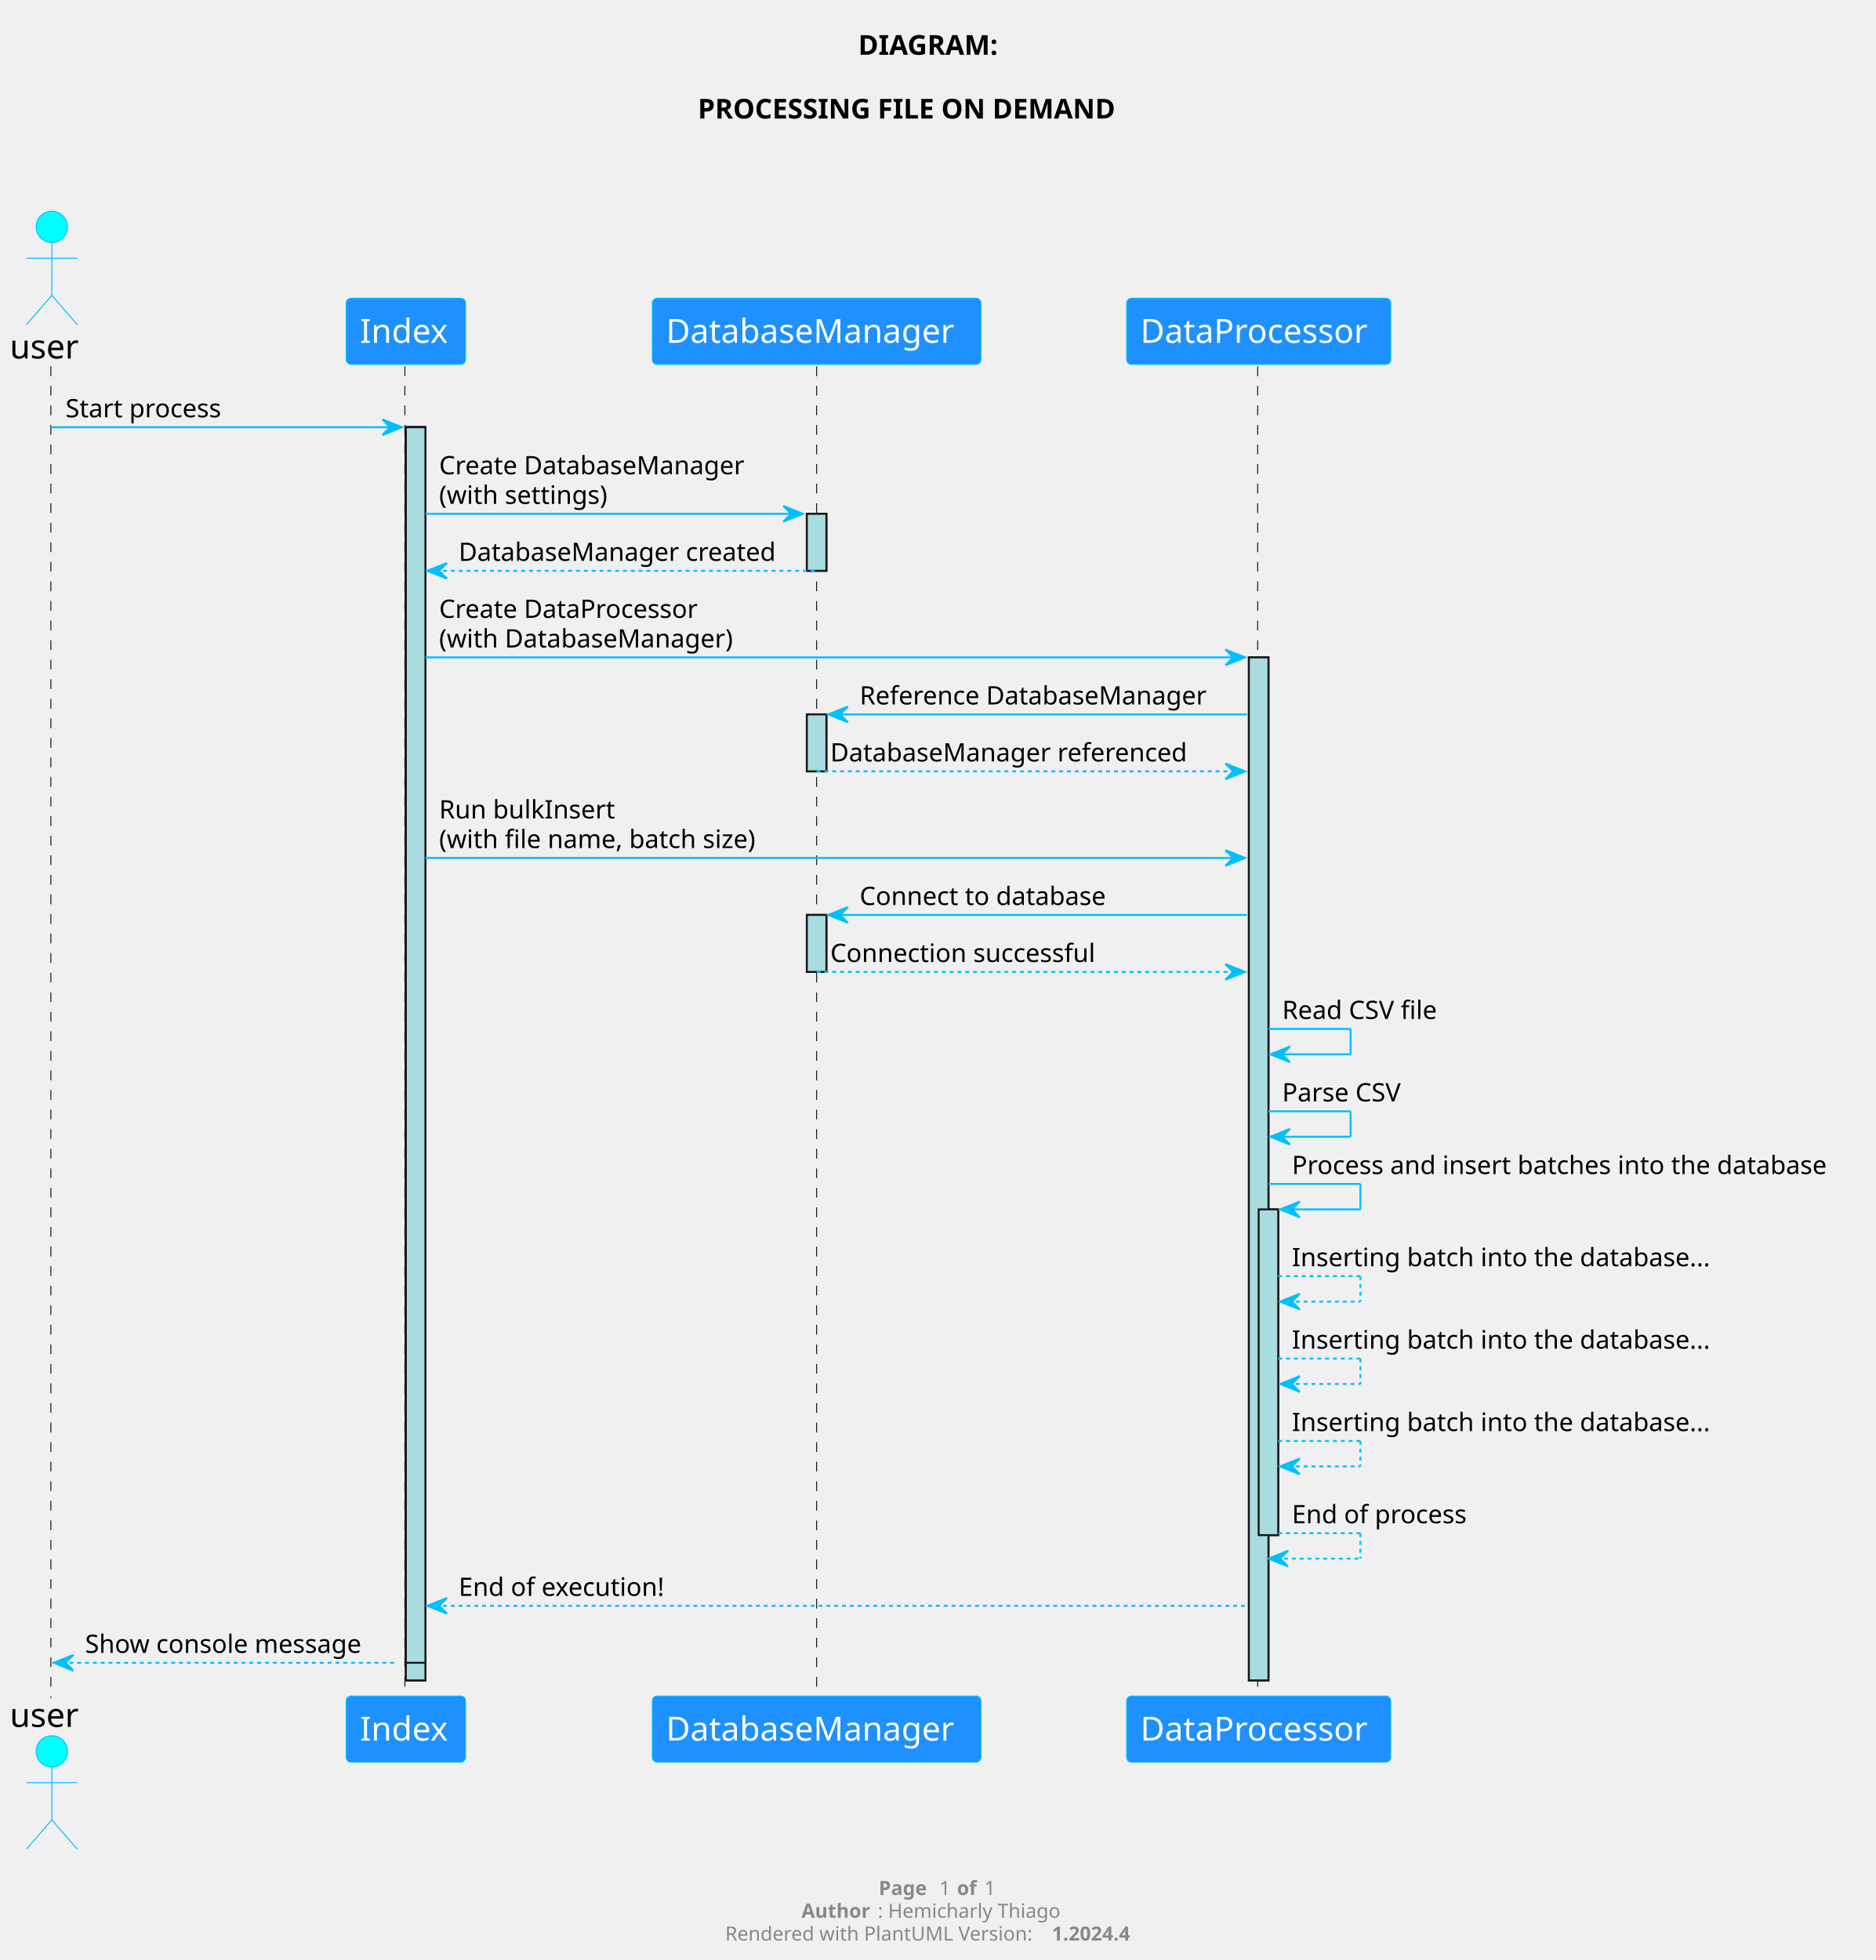
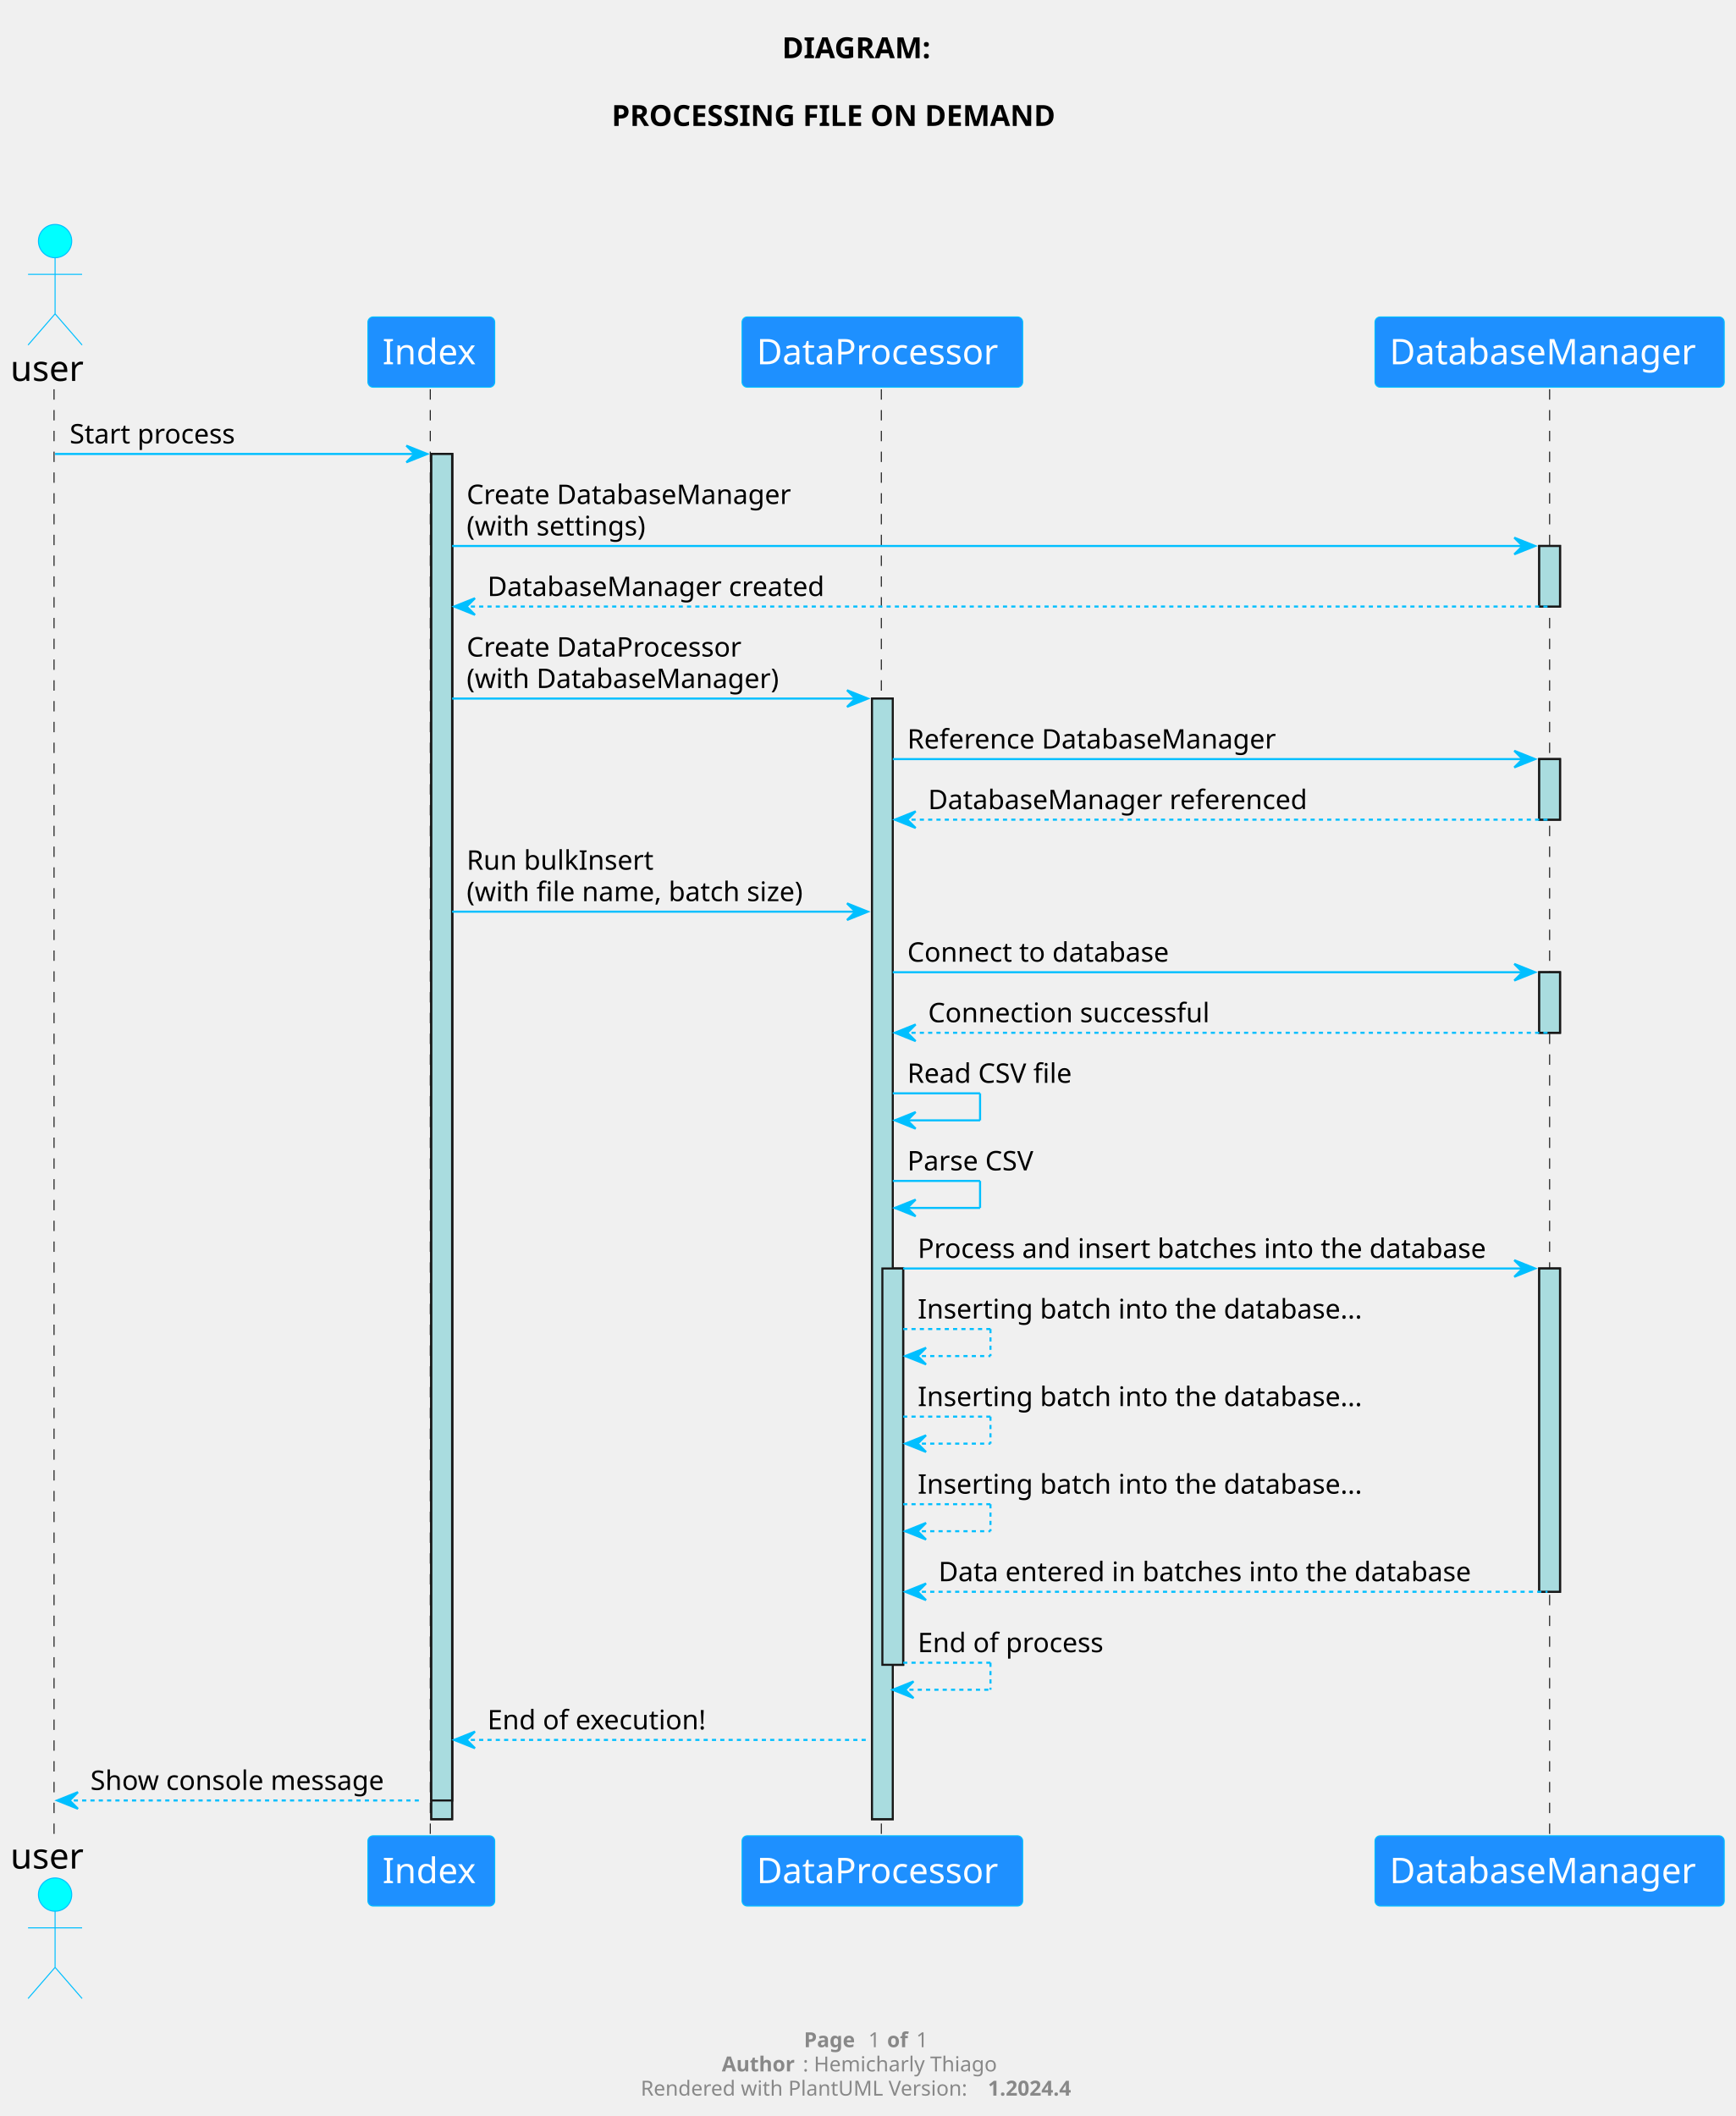
- <svg xmlns="http://www.w3.org/2000/svg" contentStyleType="text/css" height="1002px" preserveAspectRatio="none" style="width:959px;height:1002px;background:#FFFFFF;" version="1.1" viewBox="0 0 959 1002" width="959px" zoomAndPan="magnify">
+ <svg xmlns="http://www.w3.org/2000/svg" contentStyleType="text/css" height="1018px" preserveAspectRatio="none" style="width:835px;height:1018px;background:#FFFFFF;" version="1.1" viewBox="0 0 835 1018" width="835px" zoomAndPan="magnify">
  <defs />
  <g>
-     <text fill="#000000" font-family="sans-serif" font-size="14" font-weight="bold" lengthAdjust="spacing" textLength="81" x="438.75" y="27.995">DIAGRAM:</text>
-     <text fill="#000000" font-family="sans-serif" font-size="14" font-weight="bold" lengthAdjust="spacing" textLength="5" x="476.75" y="44.292"> </text>
-     <text fill="#000000" font-family="sans-serif" font-size="14" font-weight="bold" lengthAdjust="spacing" textLength="245" x="356.75" y="60.589">PROCESSING FILE ON DEMAND</text>
-     <text fill="#000000" font-family="sans-serif" font-size="14" font-weight="bold" lengthAdjust="spacing" textLength="5" x="476.75" y="76.886"> </text>
-     <text fill="#000000" font-family="sans-serif" font-size="14" font-weight="bold" lengthAdjust="spacing" textLength="5" x="476.75" y="93.183"> </text>
-     <rect fill="#A9DCDF" height="640.656" style="stroke:#181818;stroke-width:1.0;" width="10" x="207.5" y="218.406" />
-     <rect fill="#A9DCDF" height="631.656" style="stroke:#181818;stroke-width:1.0;" width="10" x="207.5" y="218.406" />
-     <rect fill="#A9DCDF" height="29.133" style="stroke:#181818;stroke-width:1.0;" width="10" x="412.5" y="262.672" />
-     <rect fill="#A9DCDF" height="29.133" style="stroke:#181818;stroke-width:1.0;" width="10" x="412.5" y="365.203" />
-     <rect fill="#A9DCDF" height="29.133" style="stroke:#181818;stroke-width:1.0;" width="10" x="412.5" y="467.734" />
-     <rect fill="#A9DCDF" height="522.992" style="stroke:#181818;stroke-width:1.0;" width="10" x="638.5" y="336.07" />
-     <rect fill="#A9DCDF" height="166.531" style="stroke:#181818;stroke-width:1.0;" width="10" x="643.5" y="618.266" />
-     <line style="stroke:#181818;stroke-width:0.5;stroke-dasharray:5.0,5.0;" x1="26" x2="26" y1="187.273" y2="868.062" />
-     <line style="stroke:#181818;stroke-width:0.5;stroke-dasharray:5.0,5.0;" x1="207" x2="207" y1="187.273" y2="868.062" />
-     <line style="stroke:#181818;stroke-width:0.5;stroke-dasharray:5.0,5.0;" x1="417.5" x2="417.5" y1="187.273" y2="868.062" />
-     <line style="stroke:#181818;stroke-width:0.5;stroke-dasharray:5.0,5.0;" x1="643" x2="643" y1="187.273" y2="868.062" />
+     <text fill="#000000" font-family="sans-serif" font-size="14" font-weight="bold" lengthAdjust="spacing" textLength="81" x="376.25" y="27.995">DIAGRAM:</text>
+     <text fill="#000000" font-family="sans-serif" font-size="14" font-weight="bold" lengthAdjust="spacing" textLength="5" x="414.25" y="44.292"> </text>
+     <text fill="#000000" font-family="sans-serif" font-size="14" font-weight="bold" lengthAdjust="spacing" textLength="245" x="294.25" y="60.589">PROCESSING FILE ON DEMAND</text>
+     <text fill="#000000" font-family="sans-serif" font-size="14" font-weight="bold" lengthAdjust="spacing" textLength="5" x="414.25" y="76.886"> </text>
+     <text fill="#000000" font-family="sans-serif" font-size="14" font-weight="bold" lengthAdjust="spacing" textLength="5" x="414.25" y="93.183"> </text>
+     <rect fill="#A9DCDF" height="656.789" style="stroke:#181818;stroke-width:1.0;" width="10" x="207.5" y="218.406" />
+     <rect fill="#A9DCDF" height="647.789" style="stroke:#181818;stroke-width:1.0;" width="10" x="207.5" y="218.406" />
+     <rect fill="#A9DCDF" height="539.125" style="stroke:#181818;stroke-width:1.0;" width="10" x="419.5" y="336.07" />
+     <rect fill="#A9DCDF" height="190.664" style="stroke:#181818;stroke-width:1.0;" width="10" x="424.5" y="610.266" />
+     <rect fill="#A9DCDF" height="29.133" style="stroke:#181818;stroke-width:1.0;" width="10" x="740.5" y="262.672" />
+     <rect fill="#A9DCDF" height="29.133" style="stroke:#181818;stroke-width:1.0;" width="10" x="740.5" y="365.203" />
+     <rect fill="#A9DCDF" height="29.133" style="stroke:#181818;stroke-width:1.0;" width="10" x="740.5" y="467.734" />
+     <rect fill="#A9DCDF" height="155.531" style="stroke:#181818;stroke-width:1.0;" width="10" x="740.5" y="610.266" />
+     <line style="stroke:#181818;stroke-width:0.5;stroke-dasharray:5.0,5.0;" x1="26" x2="26" y1="187.273" y2="884.195" />
+     <line style="stroke:#181818;stroke-width:0.5;stroke-dasharray:5.0,5.0;" x1="207" x2="207" y1="187.273" y2="884.195" />
+     <line style="stroke:#181818;stroke-width:0.5;stroke-dasharray:5.0,5.0;" x1="424" x2="424" y1="187.273" y2="884.195" />
+     <line style="stroke:#181818;stroke-width:0.5;stroke-dasharray:5.0,5.0;" x1="745.5" x2="745.5" y1="187.273" y2="884.195" />
    <text fill="#000000" font-family="Aapex" font-size="17" lengthAdjust="spacing" textLength="37" x="5" y="183.264">user</text>
    <ellipse cx="26.5" cy="115.984" fill="#00FFFF" rx="8" ry="8" style="stroke:#00BFFF;stroke-width:0.5;" />
    <path d="M26.5,123.984 L26.5,150.984 M13.5,131.984 L39.5,131.984 M26.5,150.984 L13.5,165.984 M26.5,150.984 L39.5,165.984 " fill="none" style="stroke:#00BFFF;stroke-width:0.5;" />
-     <text fill="#000000" font-family="Aapex" font-size="17" lengthAdjust="spacing" textLength="37" x="5" y="882.842">user</text>
-     <ellipse cx="26.5" cy="895.352" fill="#00FFFF" rx="8" ry="8" style="stroke:#00BFFF;stroke-width:0.5;" />
-     <path d="M26.5,903.352 L26.5,930.352 M13.5,911.352 L39.5,911.352 M26.5,930.352 L13.5,945.352 M26.5,930.352 L39.5,945.352 " fill="none" style="stroke:#00BFFF;stroke-width:0.5;" />
+     <text fill="#000000" font-family="Aapex" font-size="17" lengthAdjust="spacing" textLength="37" x="5" y="898.975">user</text>
+     <ellipse cx="26.5" cy="911.484" fill="#00FFFF" rx="8" ry="8" style="stroke:#00BFFF;stroke-width:0.5;" />
+     <path d="M26.5,919.484 L26.5,946.484 M13.5,927.484 L39.5,927.484 M26.5,946.484 L13.5,961.484 M26.5,946.484 L39.5,961.484 " fill="none" style="stroke:#00BFFF;stroke-width:0.5;" />
    <rect fill="#1E90FF" height="33.789" rx="2.5" ry="2.5" style="stroke:#00BFFF;stroke-width:0.5;" width="61" x="177" y="152.484" />
    <text fill="#FFFFFF" font-family="Impact" font-size="17" lengthAdjust="spacing" textLength="47" x="184" y="175.264">Index</text>
-     <rect fill="#1E90FF" height="33.789" rx="2.5" ry="2.5" style="stroke:#00BFFF;stroke-width:0.5;" width="61" x="177" y="867.062" />
-     <text fill="#FFFFFF" font-family="Impact" font-size="17" lengthAdjust="spacing" textLength="47" x="184" y="889.842">Index</text>
-     <rect fill="#1E90FF" height="33.789" rx="2.5" ry="2.5" style="stroke:#00BFFF;stroke-width:0.5;" width="168" x="333.5" y="152.484" />
-     <text fill="#FFFFFF" font-family="Impact" font-size="17" lengthAdjust="spacing" textLength="154" x="340.5" y="175.264">DatabaseManager</text>
-     <rect fill="#1E90FF" height="33.789" rx="2.5" ry="2.5" style="stroke:#00BFFF;stroke-width:0.5;" width="168" x="333.5" y="867.062" />
-     <text fill="#FFFFFF" font-family="Impact" font-size="17" lengthAdjust="spacing" textLength="154" x="340.5" y="889.842">DatabaseManager</text>
-     <rect fill="#1E90FF" height="33.789" rx="2.5" ry="2.5" style="stroke:#00BFFF;stroke-width:0.5;" width="135" x="576" y="152.484" />
-     <text fill="#FFFFFF" font-family="Impact" font-size="17" lengthAdjust="spacing" textLength="121" x="583" y="175.264">DataProcessor</text>
-     <rect fill="#1E90FF" height="33.789" rx="2.5" ry="2.5" style="stroke:#00BFFF;stroke-width:0.5;" width="135" x="576" y="867.062" />
-     <text fill="#FFFFFF" font-family="Impact" font-size="17" lengthAdjust="spacing" textLength="121" x="583" y="889.842">DataProcessor</text>
-     <rect fill="#A9DCDF" height="640.656" style="stroke:#181818;stroke-width:1.0;" width="10" x="207.5" y="218.406" />
-     <rect fill="#A9DCDF" height="631.656" style="stroke:#181818;stroke-width:1.0;" width="10" x="207.5" y="218.406" />
-     <rect fill="#A9DCDF" height="29.133" style="stroke:#181818;stroke-width:1.0;" width="10" x="412.5" y="262.672" />
-     <rect fill="#A9DCDF" height="29.133" style="stroke:#181818;stroke-width:1.0;" width="10" x="412.5" y="365.203" />
-     <rect fill="#A9DCDF" height="29.133" style="stroke:#181818;stroke-width:1.0;" width="10" x="412.5" y="467.734" />
-     <rect fill="#A9DCDF" height="522.992" style="stroke:#181818;stroke-width:1.0;" width="10" x="638.5" y="336.07" />
-     <rect fill="#A9DCDF" height="166.531" style="stroke:#181818;stroke-width:1.0;" width="10" x="643.5" y="618.266" />
+     <rect fill="#1E90FF" height="33.789" rx="2.5" ry="2.5" style="stroke:#00BFFF;stroke-width:0.5;" width="61" x="177" y="883.195" />
+     <text fill="#FFFFFF" font-family="Impact" font-size="17" lengthAdjust="spacing" textLength="47" x="184" y="905.975">Index</text>
+     <rect fill="#1E90FF" height="33.789" rx="2.5" ry="2.5" style="stroke:#00BFFF;stroke-width:0.5;" width="135" x="357" y="152.484" />
+     <text fill="#FFFFFF" font-family="Impact" font-size="17" lengthAdjust="spacing" textLength="121" x="364" y="175.264">DataProcessor</text>
+     <rect fill="#1E90FF" height="33.789" rx="2.5" ry="2.5" style="stroke:#00BFFF;stroke-width:0.5;" width="135" x="357" y="883.195" />
+     <text fill="#FFFFFF" font-family="Impact" font-size="17" lengthAdjust="spacing" textLength="121" x="364" y="905.975">DataProcessor</text>
+     <rect fill="#1E90FF" height="33.789" rx="2.5" ry="2.5" style="stroke:#00BFFF;stroke-width:0.5;" width="168" x="661.5" y="152.484" />
+     <text fill="#FFFFFF" font-family="Impact" font-size="17" lengthAdjust="spacing" textLength="154" x="668.5" y="175.264">DatabaseManager</text>
+     <rect fill="#1E90FF" height="33.789" rx="2.5" ry="2.5" style="stroke:#00BFFF;stroke-width:0.5;" width="168" x="661.5" y="883.195" />
+     <text fill="#FFFFFF" font-family="Impact" font-size="17" lengthAdjust="spacing" textLength="154" x="668.5" y="905.975">DatabaseManager</text>
+     <rect fill="#A9DCDF" height="656.789" style="stroke:#181818;stroke-width:1.0;" width="10" x="207.5" y="218.406" />
+     <rect fill="#A9DCDF" height="647.789" style="stroke:#181818;stroke-width:1.0;" width="10" x="207.5" y="218.406" />
+     <rect fill="#A9DCDF" height="539.125" style="stroke:#181818;stroke-width:1.0;" width="10" x="419.5" y="336.07" />
+     <rect fill="#A9DCDF" height="190.664" style="stroke:#181818;stroke-width:1.0;" width="10" x="424.5" y="610.266" />
+     <rect fill="#A9DCDF" height="29.133" style="stroke:#181818;stroke-width:1.0;" width="10" x="740.5" y="262.672" />
+     <rect fill="#A9DCDF" height="29.133" style="stroke:#181818;stroke-width:1.0;" width="10" x="740.5" y="365.203" />
+     <rect fill="#A9DCDF" height="29.133" style="stroke:#181818;stroke-width:1.0;" width="10" x="740.5" y="467.734" />
+     <rect fill="#A9DCDF" height="155.531" style="stroke:#181818;stroke-width:1.0;" width="10" x="740.5" y="610.266" />
    <polygon fill="#00BFFF" points="195.5,214.406,205.5,218.406,195.5,222.406,199.5,218.406" style="stroke:#00BFFF;stroke-width:1.0;" />
    <line style="stroke:#00BFFF;stroke-width:1.0;" x1="26.5" x2="201.5" y1="218.406" y2="218.406" />
    <text fill="#000000" font-family="sans-serif" font-size="13" lengthAdjust="spacing" textLength="85" x="33.5" y="213.34">Start process</text>
-     <polygon fill="#00BFFF" points="400.5,258.672,410.5,262.672,400.5,266.672,404.5,262.672" style="stroke:#00BFFF;stroke-width:1.0;" />
-     <line style="stroke:#00BFFF;stroke-width:1.0;" x1="217.5" x2="406.5" y1="262.672" y2="262.672" />
+     <polygon fill="#00BFFF" points="728.5,258.672,738.5,262.672,728.5,266.672,732.5,262.672" style="stroke:#00BFFF;stroke-width:1.0;" />
+     <line style="stroke:#00BFFF;stroke-width:1.0;" x1="217.5" x2="734.5" y1="262.672" y2="262.672" />
    <text fill="#000000" font-family="sans-serif" font-size="13" lengthAdjust="spacing" textLength="165" x="224.5" y="242.473">Create DatabaseManager</text>
    <text fill="#000000" font-family="sans-serif" font-size="13" lengthAdjust="spacing" textLength="94" x="224.5" y="257.606">(with settings)</text>
    <polygon fill="#00BFFF" points="228.5,287.805,218.5,291.805,228.5,295.805,224.5,291.805" style="stroke:#00BFFF;stroke-width:1.0;" />
-     <line style="stroke:#00BFFF;stroke-width:1.0;stroke-dasharray:2.0,2.0;" x1="222.5" x2="416.5" y1="291.805" y2="291.805" />
+     <line style="stroke:#00BFFF;stroke-width:1.0;stroke-dasharray:2.0,2.0;" x1="222.5" x2="744.5" y1="291.805" y2="291.805" />
    <text fill="#000000" font-family="sans-serif" font-size="13" lengthAdjust="spacing" textLength="171" x="234.5" y="286.739">DatabaseManager created</text>
-     <polygon fill="#00BFFF" points="626.5,332.07,636.5,336.07,626.5,340.07,630.5,336.07" style="stroke:#00BFFF;stroke-width:1.0;" />
-     <line style="stroke:#00BFFF;stroke-width:1.0;" x1="217.5" x2="632.5" y1="336.07" y2="336.07" />
+     <polygon fill="#00BFFF" points="407.5,332.07,417.5,336.07,407.5,340.07,411.5,336.07" style="stroke:#00BFFF;stroke-width:1.0;" />
+     <line style="stroke:#00BFFF;stroke-width:1.0;" x1="217.5" x2="413.5" y1="336.07" y2="336.07" />
    <text fill="#000000" font-family="sans-serif" font-size="13" lengthAdjust="spacing" textLength="141" x="224.5" y="315.872">Create DataProcessor</text>
    <text fill="#000000" font-family="sans-serif" font-size="13" lengthAdjust="spacing" textLength="160" x="224.5" y="331.004">(with DatabaseManager)</text>
-     <polygon fill="#00BFFF" points="433.5,361.203,423.5,365.203,433.5,369.203,429.5,365.203" style="stroke:#00BFFF;stroke-width:1.0;" />
-     <line style="stroke:#00BFFF;stroke-width:1.0;" x1="427.5" x2="637.5" y1="365.203" y2="365.203" />
-     <text fill="#000000" font-family="sans-serif" font-size="13" lengthAdjust="spacing" textLength="188" x="439.5" y="360.137">Reference DatabaseManager</text>
-     <polygon fill="#00BFFF" points="626.5,390.336,636.5,394.336,626.5,398.336,630.5,394.336" style="stroke:#00BFFF;stroke-width:1.0;" />
-     <line style="stroke:#00BFFF;stroke-width:1.0;stroke-dasharray:2.0,2.0;" x1="417.5" x2="632.5" y1="394.336" y2="394.336" />
-     <text fill="#000000" font-family="sans-serif" font-size="13" lengthAdjust="spacing" textLength="192" x="424.5" y="389.27">DatabaseManager referenced</text>
-     <polygon fill="#00BFFF" points="626.5,434.602,636.5,438.602,626.5,442.602,630.5,438.602" style="stroke:#00BFFF;stroke-width:1.0;" />
-     <line style="stroke:#00BFFF;stroke-width:1.0;" x1="217.5" x2="632.5" y1="438.602" y2="438.602" />
+     <polygon fill="#00BFFF" points="728.5,361.203,738.5,365.203,728.5,369.203,732.5,365.203" style="stroke:#00BFFF;stroke-width:1.0;" />
+     <line style="stroke:#00BFFF;stroke-width:1.0;" x1="429.5" x2="734.5" y1="365.203" y2="365.203" />
+     <text fill="#000000" font-family="sans-serif" font-size="13" lengthAdjust="spacing" textLength="188" x="436.5" y="360.137">Reference DatabaseManager</text>
+     <polygon fill="#00BFFF" points="440.5,390.336,430.5,394.336,440.5,398.336,436.5,394.336" style="stroke:#00BFFF;stroke-width:1.0;" />
+     <line style="stroke:#00BFFF;stroke-width:1.0;stroke-dasharray:2.0,2.0;" x1="434.5" x2="744.5" y1="394.336" y2="394.336" />
+     <text fill="#000000" font-family="sans-serif" font-size="13" lengthAdjust="spacing" textLength="192" x="446.5" y="389.27">DatabaseManager referenced</text>
+     <polygon fill="#00BFFF" points="407.5,434.602,417.5,438.602,407.5,442.602,411.5,438.602" style="stroke:#00BFFF;stroke-width:1.0;" />
+     <line style="stroke:#00BFFF;stroke-width:1.0;" x1="217.5" x2="413.5" y1="438.602" y2="438.602" />
    <text fill="#000000" font-family="sans-serif" font-size="13" lengthAdjust="spacing" textLength="94" x="224.5" y="418.403">Run bulkInsert</text>
    <text fill="#000000" font-family="sans-serif" font-size="13" lengthAdjust="spacing" textLength="178" x="224.5" y="433.536">(with file name, batch size)</text>
-     <polygon fill="#00BFFF" points="433.5,463.734,423.5,467.734,433.5,471.734,429.5,467.734" style="stroke:#00BFFF;stroke-width:1.0;" />
-     <line style="stroke:#00BFFF;stroke-width:1.0;" x1="427.5" x2="637.5" y1="467.734" y2="467.734" />
-     <text fill="#000000" font-family="sans-serif" font-size="13" lengthAdjust="spacing" textLength="134" x="439.5" y="462.668">Connect to database</text>
-     <polygon fill="#00BFFF" points="626.5,492.867,636.5,496.867,626.5,500.867,630.5,496.867" style="stroke:#00BFFF;stroke-width:1.0;" />
-     <line style="stroke:#00BFFF;stroke-width:1.0;stroke-dasharray:2.0,2.0;" x1="417.5" x2="632.5" y1="496.867" y2="496.867" />
-     <text fill="#000000" font-family="sans-serif" font-size="13" lengthAdjust="spacing" textLength="145" x="424.5" y="491.801">Connection successful</text>
-     <line style="stroke:#00BFFF;stroke-width:1.0;" x1="648.5" x2="690.5" y1="526" y2="526" />
-     <line style="stroke:#00BFFF;stroke-width:1.0;" x1="690.5" x2="690.5" y1="526" y2="539" />
-     <line style="stroke:#00BFFF;stroke-width:1.0;" x1="649.5" x2="690.5" y1="539" y2="539" />
-     <polygon fill="#00BFFF" points="659.5,535,649.5,539,659.5,543,655.5,539" style="stroke:#00BFFF;stroke-width:1.0;" />
-     <text fill="#000000" font-family="sans-serif" font-size="13" lengthAdjust="spacing" textLength="88" x="655.5" y="520.934">Read CSV file</text>
-     <line style="stroke:#00BFFF;stroke-width:1.0;" x1="648.5" x2="690.5" y1="568.133" y2="568.133" />
-     <line style="stroke:#00BFFF;stroke-width:1.0;" x1="690.5" x2="690.5" y1="568.133" y2="581.133" />
-     <line style="stroke:#00BFFF;stroke-width:1.0;" x1="649.5" x2="690.5" y1="581.133" y2="581.133" />
-     <polygon fill="#00BFFF" points="659.5,577.133,649.5,581.133,659.5,585.133,655.5,581.133" style="stroke:#00BFFF;stroke-width:1.0;" />
-     <text fill="#000000" font-family="sans-serif" font-size="13" lengthAdjust="spacing" textLength="66" x="655.5" y="563.067">Parse CSV</text>
-     <line style="stroke:#00BFFF;stroke-width:1.0;" x1="648.5" x2="695.5" y1="605.266" y2="605.266" />
-     <line style="stroke:#00BFFF;stroke-width:1.0;" x1="695.5" x2="695.5" y1="605.266" y2="618.266" />
-     <line style="stroke:#00BFFF;stroke-width:1.0;" x1="654.5" x2="695.5" y1="618.266" y2="618.266" />
-     <polygon fill="#00BFFF" points="664.5,614.266,654.5,618.266,664.5,622.266,660.5,618.266" style="stroke:#00BFFF;stroke-width:1.0;" />
-     <text fill="#000000" font-family="sans-serif" font-size="13" lengthAdjust="spacing" textLength="292" x="660.5" y="600.2">Process and insert batches into the database</text>
-     <line style="stroke:#00BFFF;stroke-width:1.0;stroke-dasharray:2.0,2.0;" x1="653.5" x2="695.5" y1="652.398" y2="652.398" />
-     <line style="stroke:#00BFFF;stroke-width:1.0;stroke-dasharray:2.0,2.0;" x1="695.5" x2="695.5" y1="652.398" y2="665.398" />
-     <line style="stroke:#00BFFF;stroke-width:1.0;stroke-dasharray:2.0,2.0;" x1="654.5" x2="695.5" y1="665.398" y2="665.398" />
-     <polygon fill="#00BFFF" points="664.5,661.398,654.5,665.398,664.5,669.398,660.5,665.398" style="stroke:#00BFFF;stroke-width:1.0;" />
-     <text fill="#000000" font-family="sans-serif" font-size="13" lengthAdjust="spacing" textLength="227" x="660.5" y="647.332">Inserting batch into the database...</text>
-     <line style="stroke:#00BFFF;stroke-width:1.0;stroke-dasharray:2.0,2.0;" x1="653.5" x2="695.5" y1="694.531" y2="694.531" />
-     <line style="stroke:#00BFFF;stroke-width:1.0;stroke-dasharray:2.0,2.0;" x1="695.5" x2="695.5" y1="694.531" y2="707.531" />
-     <line style="stroke:#00BFFF;stroke-width:1.0;stroke-dasharray:2.0,2.0;" x1="654.5" x2="695.5" y1="707.531" y2="707.531" />
-     <polygon fill="#00BFFF" points="664.5,703.531,654.5,707.531,664.5,711.531,660.5,707.531" style="stroke:#00BFFF;stroke-width:1.0;" />
-     <text fill="#000000" font-family="sans-serif" font-size="13" lengthAdjust="spacing" textLength="227" x="660.5" y="689.465">Inserting batch into the database...</text>
-     <line style="stroke:#00BFFF;stroke-width:1.0;stroke-dasharray:2.0,2.0;" x1="653.5" x2="695.5" y1="736.664" y2="736.664" />
-     <line style="stroke:#00BFFF;stroke-width:1.0;stroke-dasharray:2.0,2.0;" x1="695.5" x2="695.5" y1="736.664" y2="749.664" />
-     <line style="stroke:#00BFFF;stroke-width:1.0;stroke-dasharray:2.0,2.0;" x1="654.5" x2="695.5" y1="749.664" y2="749.664" />
-     <polygon fill="#00BFFF" points="664.5,745.664,654.5,749.664,664.5,753.664,660.5,749.664" style="stroke:#00BFFF;stroke-width:1.0;" />
-     <text fill="#000000" font-family="sans-serif" font-size="13" lengthAdjust="spacing" textLength="227" x="660.5" y="731.598">Inserting batch into the database...</text>
-     <line style="stroke:#00BFFF;stroke-width:1.0;stroke-dasharray:2.0,2.0;" x1="653.5" x2="695.5" y1="783.797" y2="783.797" />
-     <line style="stroke:#00BFFF;stroke-width:1.0;stroke-dasharray:2.0,2.0;" x1="695.5" x2="695.5" y1="783.797" y2="796.797" />
-     <line style="stroke:#00BFFF;stroke-width:1.0;stroke-dasharray:2.0,2.0;" x1="648.5" x2="695.5" y1="796.797" y2="796.797" />
-     <polygon fill="#00BFFF" points="658.5,792.797,648.5,796.797,658.5,800.797,654.5,796.797" style="stroke:#00BFFF;stroke-width:1.0;" />
-     <text fill="#000000" font-family="sans-serif" font-size="13" lengthAdjust="spacing" textLength="95" x="660.5" y="778.731">End of process</text>
-     <polygon fill="#00BFFF" points="228.5,816.93,218.5,820.93,228.5,824.93,224.5,820.93" style="stroke:#00BFFF;stroke-width:1.0;" />
-     <line style="stroke:#00BFFF;stroke-width:1.0;stroke-dasharray:2.0,2.0;" x1="222.5" x2="637.5" y1="820.93" y2="820.93" />
-     <text fill="#000000" font-family="sans-serif" font-size="13" lengthAdjust="spacing" textLength="114" x="234.5" y="815.864">End of execution!</text>
-     <polygon fill="#00BFFF" points="37.5,846.062,27.5,850.062,37.5,854.062,33.5,850.062" style="stroke:#00BFFF;stroke-width:1.0;" />
-     <line style="stroke:#00BFFF;stroke-width:1.0;stroke-dasharray:2.0,2.0;" x1="31.5" x2="201.5" y1="850.062" y2="850.062" />
-     <text fill="#000000" font-family="sans-serif" font-size="13" lengthAdjust="spacing" textLength="152" x="43.5" y="844.997">Show console message</text>
-     <text fill="#888888" font-family="sans-serif" font-size="10" lengthAdjust="spacing" textLength="3" x="477.75" y="957.134"> </text>
-     <text fill="#888888" font-family="sans-serif" font-size="10" font-weight="bold" lengthAdjust="spacing" textLength="28" x="449.25" y="968.774">Page</text>
-     <text fill="#888888" font-family="sans-serif" font-size="10" lengthAdjust="spacing" textLength="6" x="480.25" y="968.774">1</text>
-     <text fill="#888888" font-family="sans-serif" font-size="10" font-weight="bold" lengthAdjust="spacing" textLength="11" x="489.25" y="968.774">of</text>
-     <text fill="#888888" font-family="sans-serif" font-size="10" lengthAdjust="spacing" textLength="6" x="503.25" y="968.774">1</text>
-     <text fill="#888888" font-family="sans-serif" font-size="10" font-weight="bold" lengthAdjust="spacing" textLength="39" x="409.75" y="980.415">Author</text>
-     <text fill="#888888" font-family="sans-serif" font-size="10" lengthAdjust="spacing" textLength="100" x="448.75" y="980.415">: Hemicharly Thiago</text>
-     <text fill="#888888" font-family="sans-serif" font-size="10" lengthAdjust="spacing" textLength="164" x="370.75" y="992.056">Rendered with PlantUML Version:</text>
-     <text fill="#888888" font-family="sans-serif" font-size="10" font-weight="bold" lengthAdjust="spacing" textLength="50" x="537.75" y="992.056">1.2024.4</text>
+     <polygon fill="#00BFFF" points="728.5,463.734,738.5,467.734,728.5,471.734,732.5,467.734" style="stroke:#00BFFF;stroke-width:1.0;" />
+     <line style="stroke:#00BFFF;stroke-width:1.0;" x1="429.5" x2="734.5" y1="467.734" y2="467.734" />
+     <text fill="#000000" font-family="sans-serif" font-size="13" lengthAdjust="spacing" textLength="134" x="436.5" y="462.668">Connect to database</text>
+     <polygon fill="#00BFFF" points="440.5,492.867,430.5,496.867,440.5,500.867,436.5,496.867" style="stroke:#00BFFF;stroke-width:1.0;" />
+     <line style="stroke:#00BFFF;stroke-width:1.0;stroke-dasharray:2.0,2.0;" x1="434.5" x2="744.5" y1="496.867" y2="496.867" />
+     <text fill="#000000" font-family="sans-serif" font-size="13" lengthAdjust="spacing" textLength="145" x="446.5" y="491.801">Connection successful</text>
+     <line style="stroke:#00BFFF;stroke-width:1.0;" x1="429.5" x2="471.5" y1="526" y2="526" />
+     <line style="stroke:#00BFFF;stroke-width:1.0;" x1="471.5" x2="471.5" y1="526" y2="539" />
+     <line style="stroke:#00BFFF;stroke-width:1.0;" x1="430.5" x2="471.5" y1="539" y2="539" />
+     <polygon fill="#00BFFF" points="440.5,535,430.5,539,440.5,543,436.5,539" style="stroke:#00BFFF;stroke-width:1.0;" />
+     <text fill="#000000" font-family="sans-serif" font-size="13" lengthAdjust="spacing" textLength="88" x="436.5" y="520.934">Read CSV file</text>
+     <line style="stroke:#00BFFF;stroke-width:1.0;" x1="429.5" x2="471.5" y1="568.133" y2="568.133" />
+     <line style="stroke:#00BFFF;stroke-width:1.0;" x1="471.5" x2="471.5" y1="568.133" y2="581.133" />
+     <line style="stroke:#00BFFF;stroke-width:1.0;" x1="430.5" x2="471.5" y1="581.133" y2="581.133" />
+     <polygon fill="#00BFFF" points="440.5,577.133,430.5,581.133,440.5,585.133,436.5,581.133" style="stroke:#00BFFF;stroke-width:1.0;" />
+     <text fill="#000000" font-family="sans-serif" font-size="13" lengthAdjust="spacing" textLength="66" x="436.5" y="563.067">Parse CSV</text>
+     <polygon fill="#00BFFF" points="728.5,606.266,738.5,610.266,728.5,614.266,732.5,610.266" style="stroke:#00BFFF;stroke-width:1.0;" />
+     <line style="stroke:#00BFFF;stroke-width:1.0;" x1="434.5" x2="734.5" y1="610.266" y2="610.266" />
+     <text fill="#000000" font-family="sans-serif" font-size="13" lengthAdjust="spacing" textLength="292" x="441.5" y="605.2">Process and insert batches into the database</text>
+     <line style="stroke:#00BFFF;stroke-width:1.0;stroke-dasharray:2.0,2.0;" x1="434.5" x2="476.5" y1="639.398" y2="639.398" />
+     <line style="stroke:#00BFFF;stroke-width:1.0;stroke-dasharray:2.0,2.0;" x1="476.5" x2="476.5" y1="639.398" y2="652.398" />
+     <line style="stroke:#00BFFF;stroke-width:1.0;stroke-dasharray:2.0,2.0;" x1="435.5" x2="476.5" y1="652.398" y2="652.398" />
+     <polygon fill="#00BFFF" points="445.5,648.398,435.5,652.398,445.5,656.398,441.5,652.398" style="stroke:#00BFFF;stroke-width:1.0;" />
+     <text fill="#000000" font-family="sans-serif" font-size="13" lengthAdjust="spacing" textLength="227" x="441.5" y="634.332">Inserting batch into the database...</text>
+     <line style="stroke:#00BFFF;stroke-width:1.0;stroke-dasharray:2.0,2.0;" x1="434.5" x2="476.5" y1="681.531" y2="681.531" />
+     <line style="stroke:#00BFFF;stroke-width:1.0;stroke-dasharray:2.0,2.0;" x1="476.5" x2="476.5" y1="681.531" y2="694.531" />
+     <line style="stroke:#00BFFF;stroke-width:1.0;stroke-dasharray:2.0,2.0;" x1="435.5" x2="476.5" y1="694.531" y2="694.531" />
+     <polygon fill="#00BFFF" points="445.5,690.531,435.5,694.531,445.5,698.531,441.5,694.531" style="stroke:#00BFFF;stroke-width:1.0;" />
+     <text fill="#000000" font-family="sans-serif" font-size="13" lengthAdjust="spacing" textLength="227" x="441.5" y="676.465">Inserting batch into the database...</text>
+     <line style="stroke:#00BFFF;stroke-width:1.0;stroke-dasharray:2.0,2.0;" x1="434.5" x2="476.5" y1="723.664" y2="723.664" />
+     <line style="stroke:#00BFFF;stroke-width:1.0;stroke-dasharray:2.0,2.0;" x1="476.5" x2="476.5" y1="723.664" y2="736.664" />
+     <line style="stroke:#00BFFF;stroke-width:1.0;stroke-dasharray:2.0,2.0;" x1="435.5" x2="476.5" y1="736.664" y2="736.664" />
+     <polygon fill="#00BFFF" points="445.5,732.664,435.5,736.664,445.5,740.664,441.5,736.664" style="stroke:#00BFFF;stroke-width:1.0;" />
+     <text fill="#000000" font-family="sans-serif" font-size="13" lengthAdjust="spacing" textLength="227" x="441.5" y="718.598">Inserting batch into the database...</text>
+     <polygon fill="#00BFFF" points="445.5,761.797,435.5,765.797,445.5,769.797,441.5,765.797" style="stroke:#00BFFF;stroke-width:1.0;" />
+     <line style="stroke:#00BFFF;stroke-width:1.0;stroke-dasharray:2.0,2.0;" x1="439.5" x2="744.5" y1="765.797" y2="765.797" />
+     <text fill="#000000" font-family="sans-serif" font-size="13" lengthAdjust="spacing" textLength="274" x="451.5" y="760.731">Data entered in batches into the database</text>
+     <line style="stroke:#00BFFF;stroke-width:1.0;stroke-dasharray:2.0,2.0;" x1="434.5" x2="476.5" y1="799.93" y2="799.93" />
+     <line style="stroke:#00BFFF;stroke-width:1.0;stroke-dasharray:2.0,2.0;" x1="476.5" x2="476.5" y1="799.93" y2="812.93" />
+     <line style="stroke:#00BFFF;stroke-width:1.0;stroke-dasharray:2.0,2.0;" x1="429.5" x2="476.5" y1="812.93" y2="812.93" />
+     <polygon fill="#00BFFF" points="439.5,808.93,429.5,812.93,439.5,816.93,435.5,812.93" style="stroke:#00BFFF;stroke-width:1.0;" />
+     <text fill="#000000" font-family="sans-serif" font-size="13" lengthAdjust="spacing" textLength="95" x="441.5" y="794.864">End of process</text>
+     <polygon fill="#00BFFF" points="228.5,833.062,218.5,837.062,228.5,841.062,224.5,837.062" style="stroke:#00BFFF;stroke-width:1.0;" />
+     <line style="stroke:#00BFFF;stroke-width:1.0;stroke-dasharray:2.0,2.0;" x1="222.5" x2="418.5" y1="837.062" y2="837.062" />
+     <text fill="#000000" font-family="sans-serif" font-size="13" lengthAdjust="spacing" textLength="114" x="234.5" y="831.997">End of execution!</text>
+     <polygon fill="#00BFFF" points="37.5,862.195,27.5,866.195,37.5,870.195,33.5,866.195" style="stroke:#00BFFF;stroke-width:1.0;" />
+     <line style="stroke:#00BFFF;stroke-width:1.0;stroke-dasharray:2.0,2.0;" x1="31.5" x2="201.5" y1="866.195" y2="866.195" />
+     <text fill="#000000" font-family="sans-serif" font-size="13" lengthAdjust="spacing" textLength="152" x="43.5" y="861.129">Show console message</text>
+     <text fill="#888888" font-family="sans-serif" font-size="10" lengthAdjust="spacing" textLength="3" x="415.25" y="973.267"> </text>
+     <text fill="#888888" font-family="sans-serif" font-size="10" font-weight="bold" lengthAdjust="spacing" textLength="28" x="386.75" y="984.907">Page</text>
+     <text fill="#888888" font-family="sans-serif" font-size="10" lengthAdjust="spacing" textLength="6" x="417.75" y="984.907">1</text>
+     <text fill="#888888" font-family="sans-serif" font-size="10" font-weight="bold" lengthAdjust="spacing" textLength="11" x="426.75" y="984.907">of</text>
+     <text fill="#888888" font-family="sans-serif" font-size="10" lengthAdjust="spacing" textLength="6" x="440.75" y="984.907">1</text>
+     <text fill="#888888" font-family="sans-serif" font-size="10" font-weight="bold" lengthAdjust="spacing" textLength="39" x="347.25" y="996.548">Author</text>
+     <text fill="#888888" font-family="sans-serif" font-size="10" lengthAdjust="spacing" textLength="100" x="386.25" y="996.548">: Hemicharly Thiago</text>
+     <text fill="#888888" font-family="sans-serif" font-size="10" lengthAdjust="spacing" textLength="164" x="308.25" y="1008.188">Rendered with PlantUML Version:</text>
+     <text fill="#888888" font-family="sans-serif" font-size="10" font-weight="bold" lengthAdjust="spacing" textLength="50" x="475.25" y="1008.188">1.2024.4</text>
  </g>
</svg>
